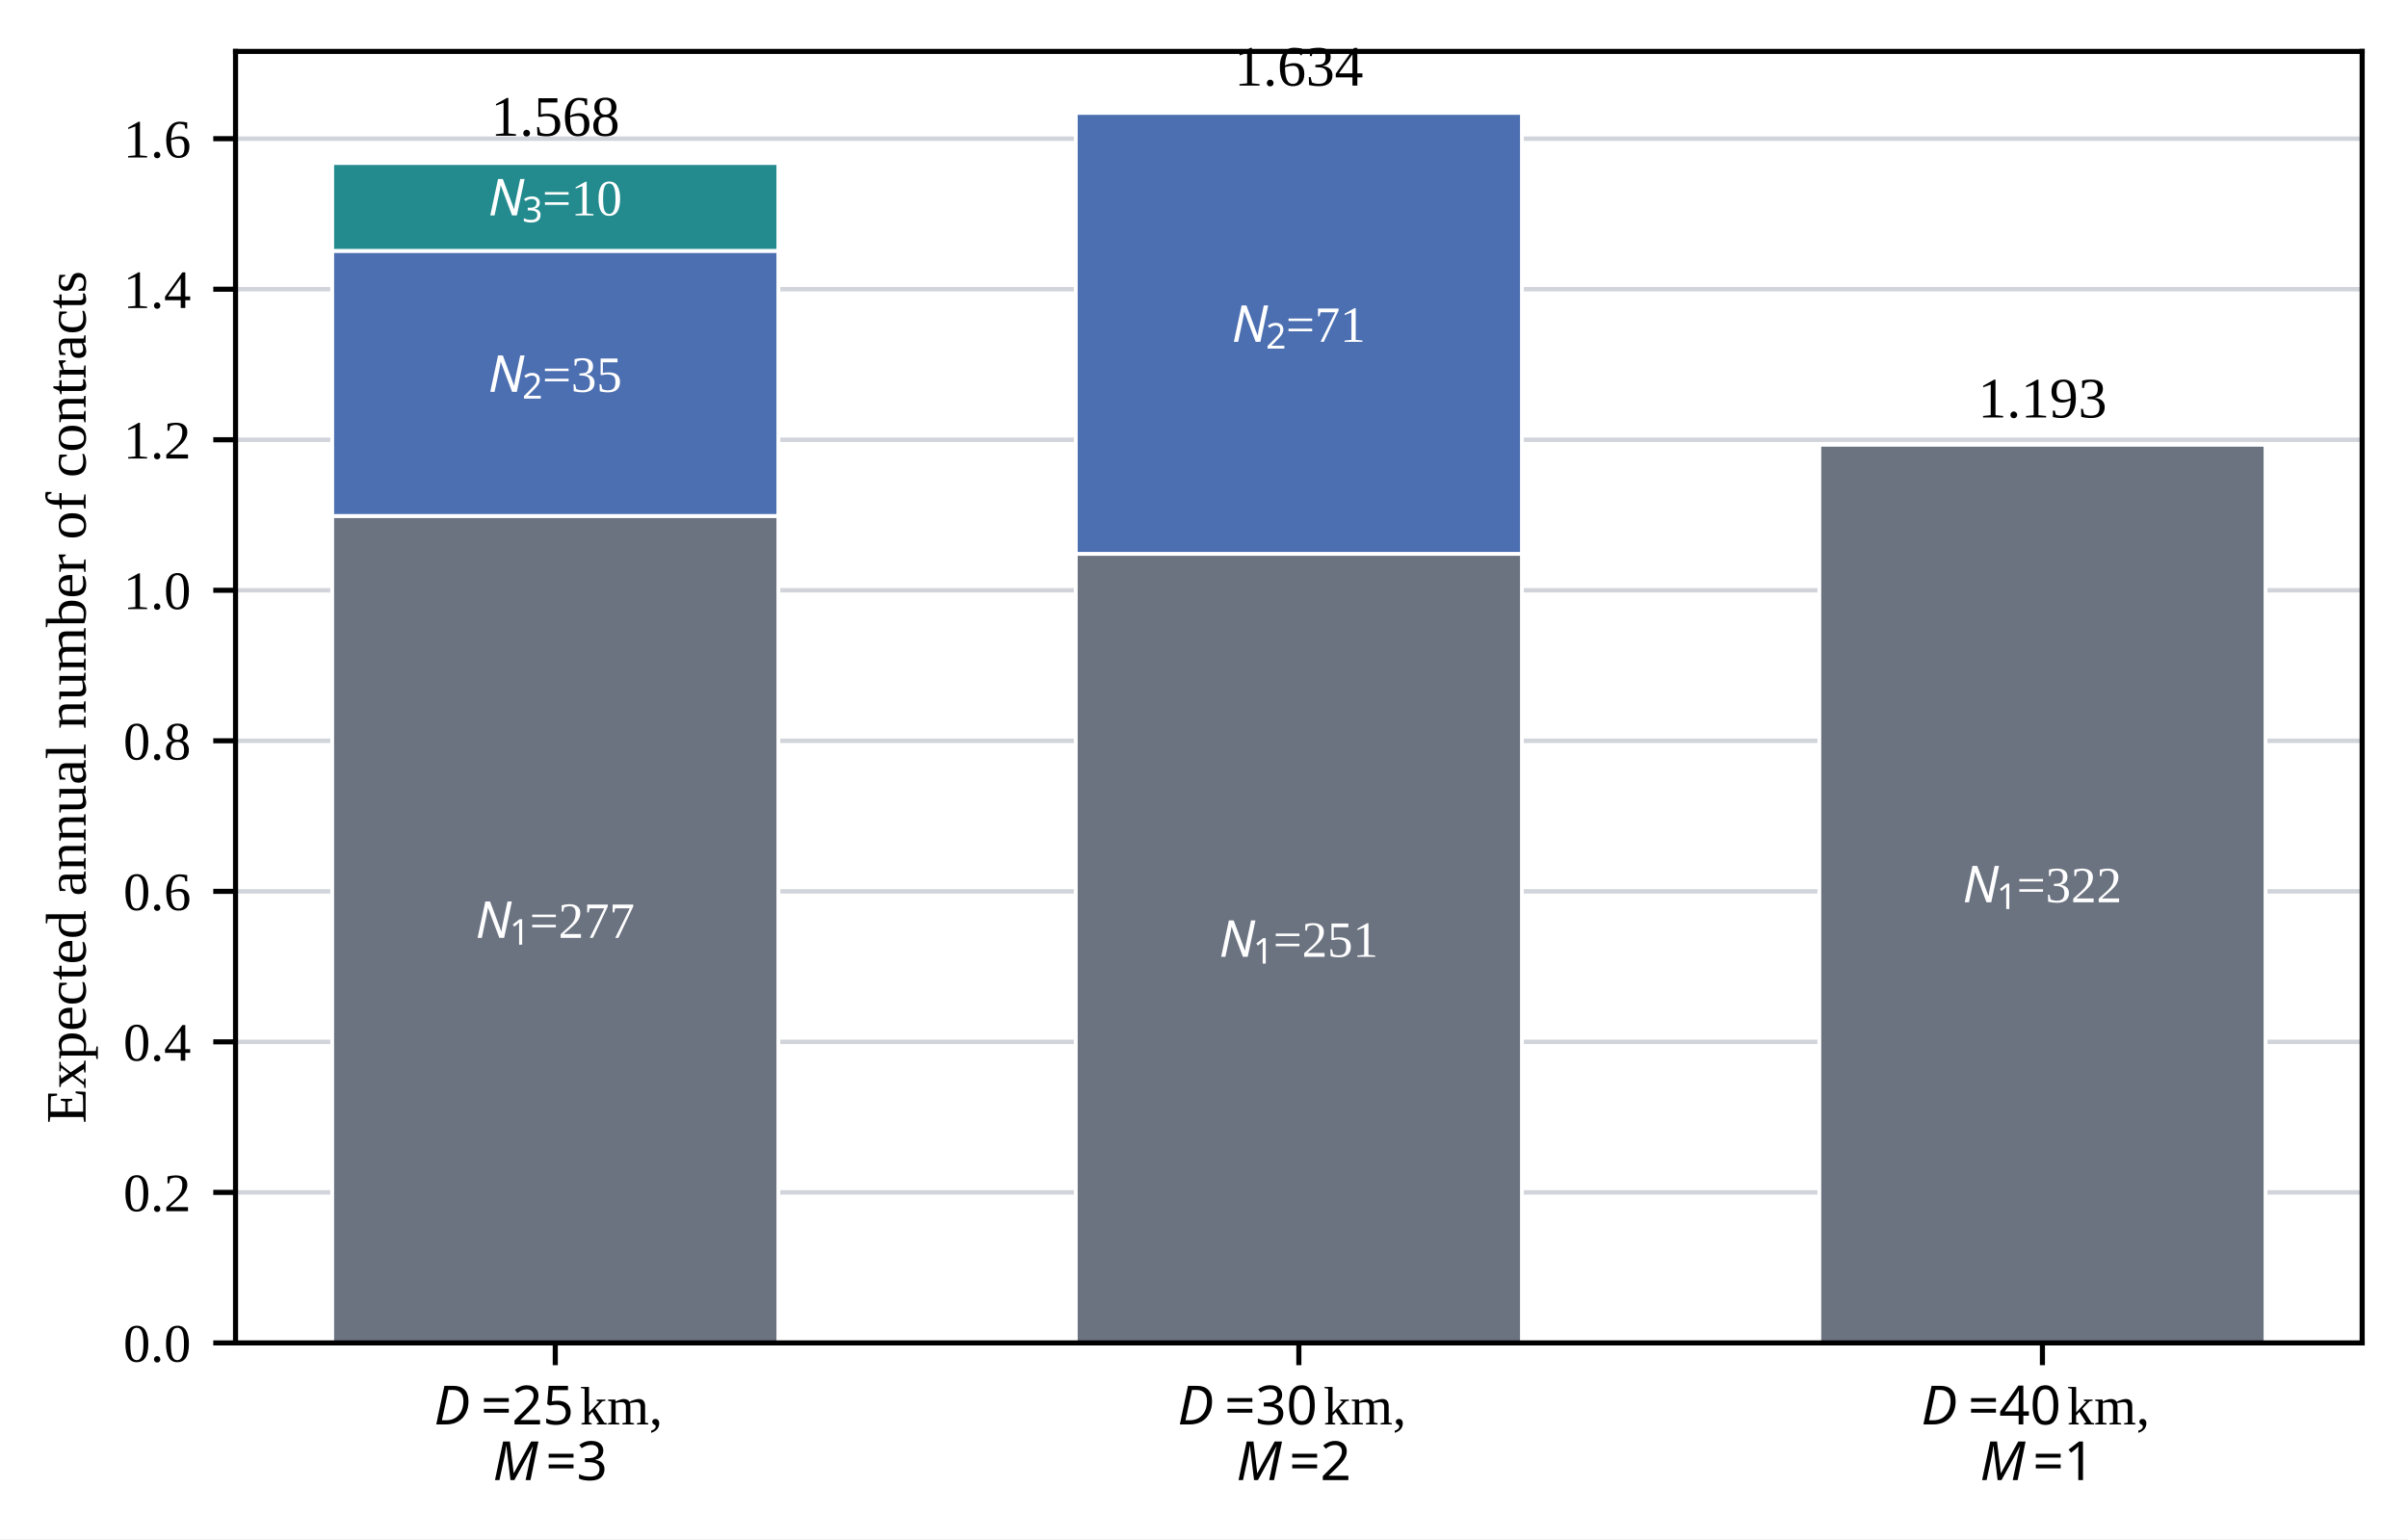
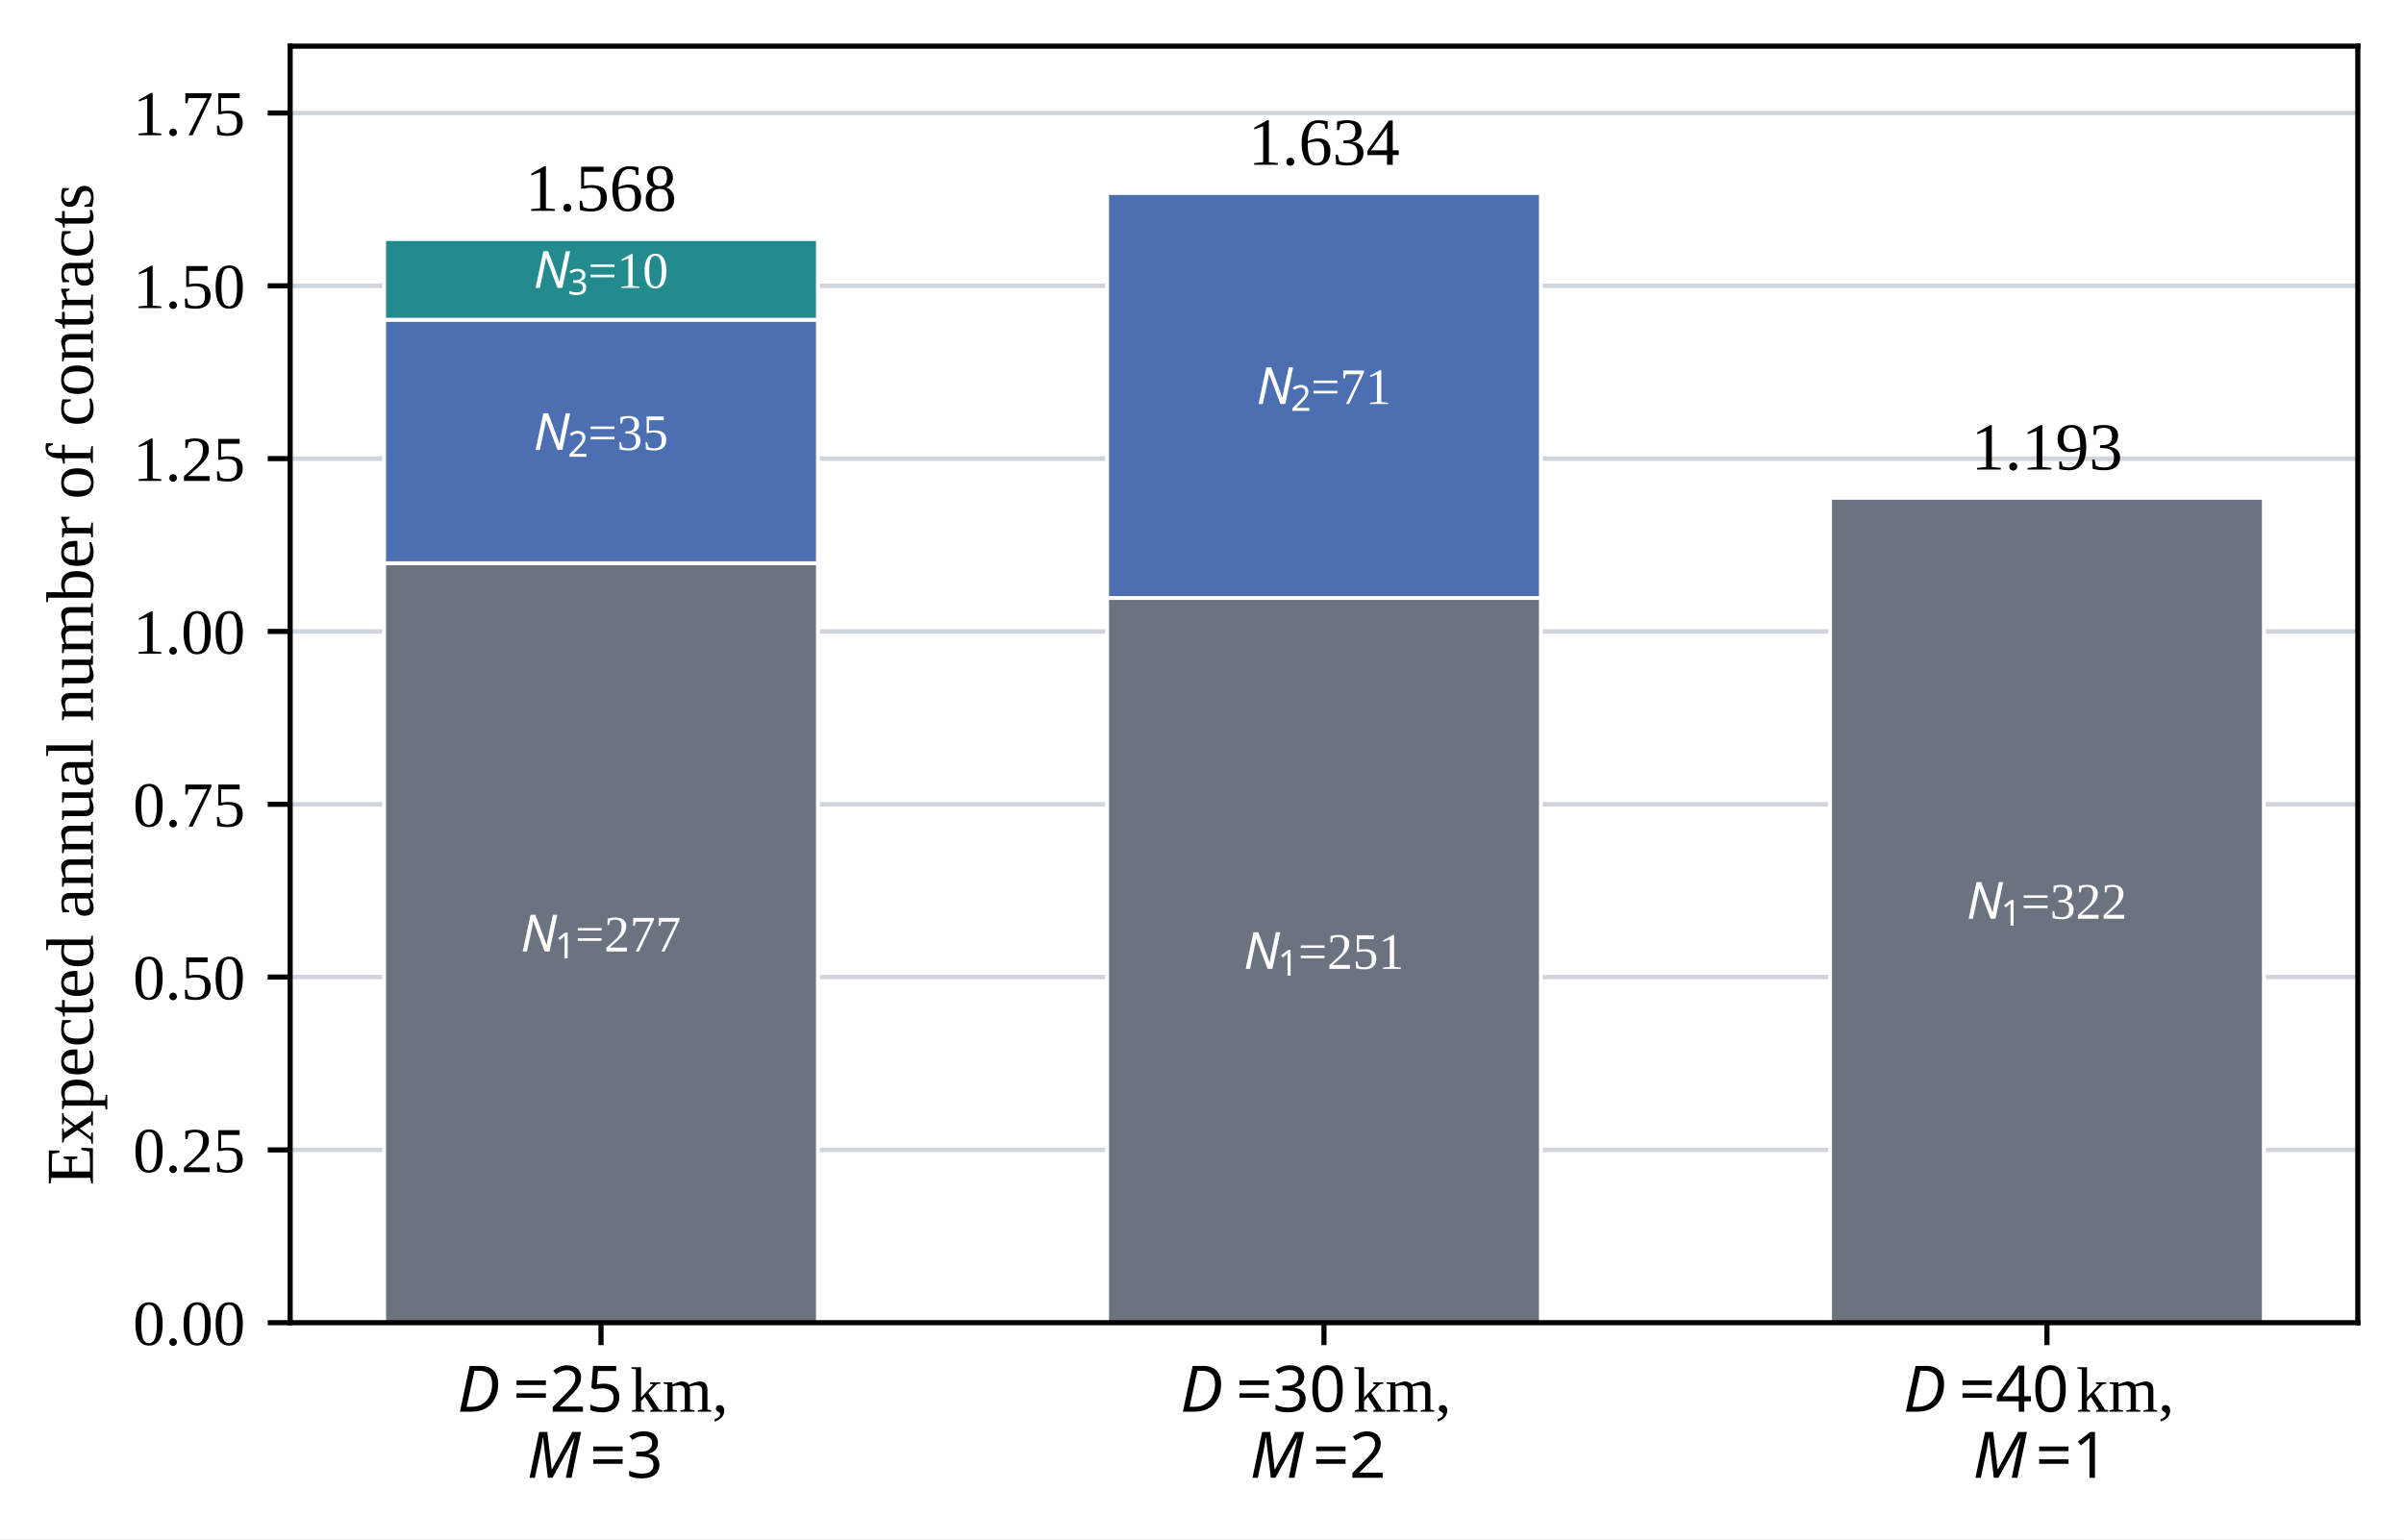
- <svg xmlns="http://www.w3.org/2000/svg" xmlns:xlink="http://www.w3.org/1999/xlink" width="378.26pt" height="241.794pt" viewBox="0 0 378.26 241.794" version="1.1">
+ <svg xmlns="http://www.w3.org/2000/svg" xmlns:xlink="http://www.w3.org/1999/xlink" width="374.797pt" height="240.035pt" viewBox="0 0 374.797 240.035" version="1.1">
  <defs>
    <style type="text/css">*{stroke-linejoin: round; stroke-linecap: butt}</style>
  </defs>
  <g id="figure_1">
    <g id="patch_1">
-       <path d="M 0 241.794  L 378.26 241.794  L 378.26 0  L 0 0  z " style="fill: #ffffff" />
+       <path d="M 0 240.035  L 374.797 240.035  L 374.797 0  L 0 0  z " style="fill: #ffffff" />
    </g>
    <g id="axes_1">
      <g id="patch_2">
-         <path d="M 37 210.973  L 371.06 210.973  L 371.06 8.078  L 37 8.078  z " style="fill: #ffffff" />
+         <path d="M 45.237 206.281  L 367.597 206.281  L 367.597 7.2  L 45.237 7.2  z " style="fill: #ffffff" />
      </g>
      <g id="matplotlib.axis_1">
        <g id="xtick_1">
          <g id="line2d_1">
            <defs>
-               <path id="mb8142e4664" d="M 0 0  L 0 3.5  " style="stroke: #000000; stroke-width: 0.8" />
+               <path id="m1467a1e41d" d="M 0 0  L 0 3.5  " style="stroke: #000000; stroke-width: 0.8" />
            </defs>
            <g>
-               <use xlink:href="#mb8142e4664" x="87.225" y="210.973" style="stroke: #000000; stroke-width: 0.8" />
+               <use xlink:href="#m1467a1e41d" x="93.704" y="206.281" style="stroke: #000000; stroke-width: 0.8" />
            </g>
          </g>
          <g id="text_1">
-             <g transform="translate(68.18533 223.8753)">
-               <text>
-                 <tspan style="font: italic 8.5px 'STIXGeneral'" x="0" y="-0.094">D</tspan>
-                 <tspan style="font: 8.5px 'STIXGeneral'" x="7.364 14.414 18.664" y="-0.094">=25</tspan>
-                 <tspan style="font: 8.5px 'Times New Roman'" x="22.914 25.039 29.289 35.901" y="-0.094"> km,</tspan>
-               </text>
-             </g>
-             <g transform="translate(77.40784 232.7762)">
-               <text>
-                 <tspan style="font: italic 8.5px 'STIXGeneral'" x="0" y="-0.25">M</tspan>
-                 <tspan style="font: 8.5px 'STIXGeneral'" x="8.308 15.358" y="-0.25">=3</tspan>
+             <g transform="translate(71.30367 220.2249)">
+               <text>
+                 <tspan style="font: italic 10px 'STIXGeneral'" x="0" y="-0.062">D</tspan>
+                 <tspan style="font: 10px 'STIXGeneral'" x="8.664 16.958 21.958" y="-0.062">=25</tspan>
+                 <tspan style="font: 10px 'Times New Roman'" x="26.958 29.458 34.458 42.236" y="-0.062"> km,</tspan>
+               </text>
+             </g>
+             <g transform="translate(82.15367 230.6964)">
+               <text>
+                 <tspan style="font: italic 10px 'STIXGeneral'" x="0" y="-0.234">M</tspan>
+                 <tspan style="font: 10px 'STIXGeneral'" x="9.774 18.068" y="-0.234">=3</tspan>
              </text>
            </g>
          </g>
        </g>
        <g id="xtick_2">
          <g id="line2d_2">
            <g>
-               <use xlink:href="#mb8142e4664" x="204.03" y="210.973" style="stroke: #000000; stroke-width: 0.8" />
+               <use xlink:href="#m1467a1e41d" x="206.417" y="206.281" style="stroke: #000000; stroke-width: 0.8" />
            </g>
          </g>
          <g id="text_2">
-             <g transform="translate(184.9895 223.8753)">
-               <text>
-                 <tspan style="font: italic 8.5px 'STIXGeneral'" x="0" y="-0.094">D</tspan>
-                 <tspan style="font: 8.5px 'STIXGeneral'" x="7.364 14.414 18.664" y="-0.094">=30</tspan>
-                 <tspan style="font: 8.5px 'Times New Roman'" x="22.914 25.039 29.289 35.901" y="-0.094"> km,</tspan>
-               </text>
-             </g>
-             <g transform="translate(194.212 232.7762)">
-               <text>
-                 <tspan style="font: italic 8.5px 'STIXGeneral'" x="0" y="-0.25">M</tspan>
-                 <tspan style="font: 8.5px 'STIXGeneral'" x="8.308 15.358" y="-0.25">=2</tspan>
+             <g transform="translate(184.017 220.2249)">
+               <text>
+                 <tspan style="font: italic 10px 'STIXGeneral'" x="0" y="-0.062">D</tspan>
+                 <tspan style="font: 10px 'STIXGeneral'" x="8.664 16.958 21.958" y="-0.062">=30</tspan>
+                 <tspan style="font: 10px 'Times New Roman'" x="26.958 29.458 34.458 42.236" y="-0.062"> km,</tspan>
+               </text>
+             </g>
+             <g transform="translate(194.867 230.6964)">
+               <text>
+                 <tspan style="font: italic 10px 'STIXGeneral'" x="0" y="-0.234">M</tspan>
+                 <tspan style="font: 10px 'STIXGeneral'" x="9.774 18.068" y="-0.234">=2</tspan>
              </text>
            </g>
          </g>
        </g>
        <g id="xtick_3">
          <g id="line2d_3">
            <g>
-               <use xlink:href="#mb8142e4664" x="320.834" y="210.973" style="stroke: #000000; stroke-width: 0.8" />
+               <use xlink:href="#m1467a1e41d" x="319.13" y="206.281" style="stroke: #000000; stroke-width: 0.8" />
            </g>
          </g>
          <g id="text_3">
-             <g transform="translate(301.7937 223.8753)">
-               <text>
-                 <tspan style="font: italic 8.5px 'STIXGeneral'" x="0" y="-0.094">D</tspan>
-                 <tspan style="font: 8.5px 'STIXGeneral'" x="7.364 14.414 18.664" y="-0.094">=40</tspan>
-                 <tspan style="font: 8.5px 'Times New Roman'" x="22.914 25.039 29.289 35.901" y="-0.094"> km,</tspan>
-               </text>
-             </g>
-             <g transform="translate(311.0162 232.7762)">
-               <text>
-                 <tspan style="font: italic 8.5px 'STIXGeneral'" x="0" y="-0.25">M</tspan>
-                 <tspan style="font: 8.5px 'STIXGeneral'" x="8.308 15.358" y="-0.25">=1</tspan>
+             <g transform="translate(296.7302 220.2249)">
+               <text>
+                 <tspan style="font: italic 10px 'STIXGeneral'" x="0" y="-0.062">D</tspan>
+                 <tspan style="font: 10px 'STIXGeneral'" x="8.664 16.958 21.958" y="-0.062">=40</tspan>
+                 <tspan style="font: 10px 'Times New Roman'" x="26.958 29.458 34.458 42.236" y="-0.062"> km,</tspan>
+               </text>
+             </g>
+             <g transform="translate(307.5802 230.6964)">
+               <text>
+                 <tspan style="font: italic 10px 'STIXGeneral'" x="0" y="-0.234">M</tspan>
+                 <tspan style="font: 10px 'STIXGeneral'" x="9.774 18.068" y="-0.234">=1</tspan>
              </text>
            </g>
          </g>
        </g>
      </g>
      <g id="matplotlib.axis_2">
        <g id="ytick_1">
          <g id="line2d_4">
-             <path d="M 37 210.973  L 371.06 210.973  " clip-path="url(#p6c04dc6758)" style="fill: none; stroke: #d1d5db; stroke-width: 0.7; stroke-linecap: square" />
+             <path d="M 45.237 206.281  L 367.597 206.281  " clip-path="url(#pb3afc7e084)" style="fill: none; stroke: #d1d5db; stroke-width: 0.7; stroke-linecap: square" />
          </g>
          <g id="line2d_5">
            <defs>
-               <path id="m1cf7d17a53" d="M 0 0  L -3.5 0  " style="stroke: #000000; stroke-width: 0.8" />
+               <path id="m63ace4eadc" d="M 0 0  L -3.5 0  " style="stroke: #000000; stroke-width: 0.8" />
            </defs>
            <g>
-               <use xlink:href="#m1cf7d17a53" x="37" y="210.973" style="stroke: #000000; stroke-width: 0.8" />
+               <use xlink:href="#m63ace4eadc" x="45.237" y="206.281" style="stroke: #000000; stroke-width: 0.8" />
            </g>
          </g>
          <g id="text_4">
-             <text style="font: 8.5px 'Times New Roman', 'Nimbus Roman', 'DejaVu Serif', serif; text-anchor: end" x="30" y="213.924" transform="rotate(-0 29.99953 213.9242)">0.0</text>
+             <text style="font: 10px 'Times New Roman', 'Nimbus Roman', 'DejaVu Serif', serif; text-anchor: end" x="38.237" y="209.753" transform="rotate(-0 38.23695 209.753)">0.00</text>
          </g>
        </g>
        <g id="ytick_2">
          <g id="line2d_6">
-             <path d="M 37 187.325  L 371.06 187.325  " clip-path="url(#p6c04dc6758)" style="fill: none; stroke: #d1d5db; stroke-width: 0.7; stroke-linecap: square" />
+             <path d="M 45.237 179.33  L 367.597 179.33  " clip-path="url(#pb3afc7e084)" style="fill: none; stroke: #d1d5db; stroke-width: 0.7; stroke-linecap: square" />
          </g>
          <g id="line2d_7">
            <g>
-               <use xlink:href="#m1cf7d17a53" x="37" y="187.325" style="stroke: #000000; stroke-width: 0.8" />
+               <use xlink:href="#m63ace4eadc" x="45.237" y="179.33" style="stroke: #000000; stroke-width: 0.8" />
            </g>
          </g>
          <g id="text_5">
-             <text style="font: 8.5px 'Times New Roman', 'Nimbus Roman', 'DejaVu Serif', serif; text-anchor: end" x="30" y="190.276" transform="rotate(-0 29.99953 190.2762)">0.2</text>
+             <text style="font: 10px 'Times New Roman', 'Nimbus Roman', 'DejaVu Serif', serif; text-anchor: end" x="38.237" y="182.802" transform="rotate(-0 38.23695 182.802)">0.25</text>
          </g>
        </g>
        <g id="ytick_3">
          <g id="line2d_8">
-             <path d="M 37 163.677  L 371.06 163.677  " clip-path="url(#p6c04dc6758)" style="fill: none; stroke: #d1d5db; stroke-width: 0.7; stroke-linecap: square" />
+             <path d="M 45.237 152.379  L 367.597 152.379  " clip-path="url(#pb3afc7e084)" style="fill: none; stroke: #d1d5db; stroke-width: 0.7; stroke-linecap: square" />
          </g>
          <g id="line2d_9">
            <g>
-               <use xlink:href="#m1cf7d17a53" x="37" y="163.677" style="stroke: #000000; stroke-width: 0.8" />
+               <use xlink:href="#m63ace4eadc" x="45.237" y="152.379" style="stroke: #000000; stroke-width: 0.8" />
            </g>
          </g>
          <g id="text_6">
-             <text style="font: 8.5px 'Times New Roman', 'Nimbus Roman', 'DejaVu Serif', serif; text-anchor: end" x="30" y="166.628" transform="rotate(-0 29.99953 166.6281)">0.4</text>
+             <text style="font: 10px 'Times New Roman', 'Nimbus Roman', 'DejaVu Serif', serif; text-anchor: end" x="38.237" y="155.851" transform="rotate(-0 38.23695 155.851)">0.50</text>
          </g>
        </g>
        <g id="ytick_4">
          <g id="line2d_10">
-             <path d="M 37 140.029  L 371.06 140.029  " clip-path="url(#p6c04dc6758)" style="fill: none; stroke: #d1d5db; stroke-width: 0.7; stroke-linecap: square" />
+             <path d="M 45.237 125.428  L 367.597 125.428  " clip-path="url(#pb3afc7e084)" style="fill: none; stroke: #d1d5db; stroke-width: 0.7; stroke-linecap: square" />
          </g>
          <g id="line2d_11">
            <g>
-               <use xlink:href="#m1cf7d17a53" x="37" y="140.029" style="stroke: #000000; stroke-width: 0.8" />
+               <use xlink:href="#m63ace4eadc" x="45.237" y="125.428" style="stroke: #000000; stroke-width: 0.8" />
            </g>
          </g>
          <g id="text_7">
-             <text style="font: 8.5px 'Times New Roman', 'Nimbus Roman', 'DejaVu Serif', serif; text-anchor: end" x="30" y="142.98" transform="rotate(-0 29.99953 142.98)">0.6</text>
+             <text style="font: 10px 'Times New Roman', 'Nimbus Roman', 'DejaVu Serif', serif; text-anchor: end" x="38.237" y="128.9" transform="rotate(-0 38.23695 128.9001)">0.75</text>
          </g>
        </g>
        <g id="ytick_5">
          <g id="line2d_12">
-             <path d="M 37 116.381  L 371.06 116.381  " clip-path="url(#p6c04dc6758)" style="fill: none; stroke: #d1d5db; stroke-width: 0.7; stroke-linecap: square" />
+             <path d="M 45.237 98.477  L 367.597 98.477  " clip-path="url(#pb3afc7e084)" style="fill: none; stroke: #d1d5db; stroke-width: 0.7; stroke-linecap: square" />
          </g>
          <g id="line2d_13">
            <g>
-               <use xlink:href="#m1cf7d17a53" x="37" y="116.381" style="stroke: #000000; stroke-width: 0.8" />
+               <use xlink:href="#m63ace4eadc" x="45.237" y="98.477" style="stroke: #000000; stroke-width: 0.8" />
            </g>
          </g>
          <g id="text_8">
-             <text style="font: 8.5px 'Times New Roman', 'Nimbus Roman', 'DejaVu Serif', serif; text-anchor: end" x="30" y="119.332" transform="rotate(-0 29.99953 119.3319)">0.8</text>
+             <text style="font: 10px 'Times New Roman', 'Nimbus Roman', 'DejaVu Serif', serif; text-anchor: end" x="38.237" y="101.949" transform="rotate(-0 38.23695 101.9491)">1.00</text>
          </g>
        </g>
        <g id="ytick_6">
          <g id="line2d_14">
-             <path d="M 37 92.733  L 371.06 92.733  " clip-path="url(#p6c04dc6758)" style="fill: none; stroke: #d1d5db; stroke-width: 0.7; stroke-linecap: square" />
+             <path d="M 45.237 71.526  L 367.597 71.526  " clip-path="url(#pb3afc7e084)" style="fill: none; stroke: #d1d5db; stroke-width: 0.7; stroke-linecap: square" />
          </g>
          <g id="line2d_15">
            <g>
-               <use xlink:href="#m1cf7d17a53" x="37" y="92.733" style="stroke: #000000; stroke-width: 0.8" />
+               <use xlink:href="#m63ace4eadc" x="45.237" y="71.526" style="stroke: #000000; stroke-width: 0.8" />
            </g>
          </g>
          <g id="text_9">
-             <text style="font: 8.5px 'Times New Roman', 'Nimbus Roman', 'DejaVu Serif', serif; text-anchor: end" x="30" y="95.684" transform="rotate(-0 29.99953 95.68385)">1.0</text>
+             <text style="font: 10px 'Times New Roman', 'Nimbus Roman', 'DejaVu Serif', serif; text-anchor: end" x="38.237" y="74.998" transform="rotate(-0 38.23695 74.99814)">1.25</text>
          </g>
        </g>
        <g id="ytick_7">
          <g id="line2d_16">
-             <path d="M 37 69.085  L 371.06 69.085  " clip-path="url(#p6c04dc6758)" style="fill: none; stroke: #d1d5db; stroke-width: 0.7; stroke-linecap: square" />
+             <path d="M 45.237 44.575  L 367.597 44.575  " clip-path="url(#pb3afc7e084)" style="fill: none; stroke: #d1d5db; stroke-width: 0.7; stroke-linecap: square" />
          </g>
          <g id="line2d_17">
            <g>
-               <use xlink:href="#m1cf7d17a53" x="37" y="69.085" style="stroke: #000000; stroke-width: 0.8" />
+               <use xlink:href="#m63ace4eadc" x="45.237" y="44.575" style="stroke: #000000; stroke-width: 0.8" />
            </g>
          </g>
          <g id="text_10">
-             <text style="font: 8.5px 'Times New Roman', 'Nimbus Roman', 'DejaVu Serif', serif; text-anchor: end" x="30" y="72.036" transform="rotate(-0 29.99953 72.03577)">1.2</text>
+             <text style="font: 10px 'Times New Roman', 'Nimbus Roman', 'DejaVu Serif', serif; text-anchor: end" x="38.237" y="48.047" transform="rotate(-0 38.23695 48.04717)">1.50</text>
          </g>
        </g>
        <g id="ytick_8">
          <g id="line2d_18">
-             <path d="M 37 45.437  L 371.06 45.437  " clip-path="url(#p6c04dc6758)" style="fill: none; stroke: #d1d5db; stroke-width: 0.7; stroke-linecap: square" />
+             <path d="M 45.237 17.624  L 367.597 17.624  " clip-path="url(#pb3afc7e084)" style="fill: none; stroke: #d1d5db; stroke-width: 0.7; stroke-linecap: square" />
          </g>
          <g id="line2d_19">
            <g>
-               <use xlink:href="#m1cf7d17a53" x="37" y="45.437" style="stroke: #000000; stroke-width: 0.8" />
+               <use xlink:href="#m63ace4eadc" x="45.237" y="17.624" style="stroke: #000000; stroke-width: 0.8" />
            </g>
          </g>
          <g id="text_11">
-             <text style="font: 8.5px 'Times New Roman', 'Nimbus Roman', 'DejaVu Serif', serif; text-anchor: end" x="30" y="48.388" transform="rotate(-0 29.99953 48.38769)">1.4</text>
-           </g>
-         </g>
-         <g id="ytick_9">
-           <g id="line2d_20">
-             <path d="M 37 21.789  L 371.06 21.789  " clip-path="url(#p6c04dc6758)" style="fill: none; stroke: #d1d5db; stroke-width: 0.7; stroke-linecap: square" />
-           </g>
-           <g id="line2d_21">
-             <g>
-               <use xlink:href="#m1cf7d17a53" x="37" y="21.789" style="stroke: #000000; stroke-width: 0.8" />
-             </g>
-           </g>
-           <g id="text_12">
-             <text style="font: 8.5px 'Times New Roman', 'Nimbus Roman', 'DejaVu Serif', serif; text-anchor: end" x="30" y="24.74" transform="rotate(-0 29.99953 24.73961)">1.6</text>
-           </g>
-         </g>
-         <g id="text_13">
-           <text style="font: 9px 'Times New Roman', 'Nimbus Roman', 'DejaVu Serif', serif; text-anchor: middle" x="13.449" y="109.525" transform="rotate(-90 13.44937 109.5254)">Expected annual number of contracts</text>
+             <text style="font: 10px 'Times New Roman', 'Nimbus Roman', 'DejaVu Serif', serif; text-anchor: end" x="38.237" y="21.096" transform="rotate(-0 38.23695 21.09621)">1.75</text>
+           </g>
+         </g>
+         <g id="text_12">
+           <text style="font: 10.5px 'Times New Roman', 'Nimbus Roman', 'DejaVu Serif', serif; text-anchor: middle" x="14.491" y="106.741" transform="rotate(-90 14.49094 106.7405)">Expected annual number of contracts</text>
        </g>
      </g>
      <g id="patch_3">
-         <path d="M 52.184 210.973  L 122.267 210.973  L 122.267 81.058  L 52.184 81.058  z " clip-path="url(#p6c04dc6758)" style="fill: #6b7280; stroke: #ffffff; stroke-width: 0.6; stroke-linejoin: miter" />
+         <path d="M 59.89 206.281  L 127.518 206.281  L 127.518 87.833  L 59.89 87.833  z " clip-path="url(#pb3afc7e084)" style="fill: #6b7280; stroke: #ffffff; stroke-width: 0.6; stroke-linejoin: miter" />
      </g>
      <g id="patch_4">
-         <path d="M 52.184 81.058  L 122.267 81.058  L 122.267 39.409  L 52.184 39.409  z " clip-path="url(#p6c04dc6758)" style="fill: #4c6fb1; stroke: #ffffff; stroke-width: 0.6; stroke-linejoin: miter" />
+         <path d="M 59.89 87.833  L 127.518 87.833  L 127.518 49.86  L 59.89 49.86  z " clip-path="url(#pb3afc7e084)" style="fill: #4c6fb1; stroke: #ffffff; stroke-width: 0.6; stroke-linejoin: miter" />
      </g>
      <g id="patch_5">
-         <path d="M 52.184 39.409  L 122.267 39.409  L 122.267 25.613  L 52.184 25.613  z " clip-path="url(#p6c04dc6758)" style="fill: #238b8e; stroke: #ffffff; stroke-width: 0.6; stroke-linejoin: miter" />
+         <path d="M 59.89 49.86  L 127.518 49.86  L 127.518 37.282  L 59.89 37.282  z " clip-path="url(#pb3afc7e084)" style="fill: #238b8e; stroke: #ffffff; stroke-width: 0.6; stroke-linejoin: miter" />
      </g>
      <g id="patch_6">
-         <path d="M 168.988 210.973  L 239.071 210.973  L 239.071 87.008  L 168.988 87.008  z " clip-path="url(#p6c04dc6758)" style="fill: #6b7280; stroke: #ffffff; stroke-width: 0.6; stroke-linejoin: miter" />
+         <path d="M 172.603 206.281  L 240.231 206.281  L 240.231 93.257  L 172.603 93.257  z " clip-path="url(#pb3afc7e084)" style="fill: #6b7280; stroke: #ffffff; stroke-width: 0.6; stroke-linejoin: miter" />
      </g>
      <g id="patch_7">
-         <path d="M 168.988 87.008  L 239.071 87.008  L 239.071 17.739  L 168.988 17.739  z " clip-path="url(#p6c04dc6758)" style="fill: #4c6fb1; stroke: #ffffff; stroke-width: 0.6; stroke-linejoin: miter" />
+         <path d="M 172.603 93.257  L 240.231 93.257  L 240.231 30.103  L 172.603 30.103  z " clip-path="url(#pb3afc7e084)" style="fill: #4c6fb1; stroke: #ffffff; stroke-width: 0.6; stroke-linejoin: miter" />
      </g>
      <g id="patch_8">
-         <path d="M 285.792 210.973  L 355.875 210.973  L 355.875 69.874  L 285.792 69.874  z " clip-path="url(#p6c04dc6758)" style="fill: #6b7280; stroke: #ffffff; stroke-width: 0.6; stroke-linejoin: miter" />
+         <path d="M 285.316 206.281  L 352.944 206.281  L 352.944 77.636  L 285.316 77.636  z " clip-path="url(#pb3afc7e084)" style="fill: #6b7280; stroke: #ffffff; stroke-width: 0.6; stroke-linejoin: miter" />
      </g>
      <g id="patch_9">
-         <path d="M 37 210.973  L 37 8.078  " style="fill: none; stroke: #000000; stroke-width: 0.8; stroke-linejoin: miter; stroke-linecap: square" />
+         <path d="M 45.237 206.281  L 45.237 7.2  " style="fill: none; stroke: #000000; stroke-width: 0.8; stroke-linejoin: miter; stroke-linecap: square" />
      </g>
      <g id="patch_10">
-         <path d="M 371.06 210.973  L 371.06 8.078  " style="fill: none; stroke: #000000; stroke-width: 0.8; stroke-linejoin: miter; stroke-linecap: square" />
+         <path d="M 367.597 206.281  L 367.597 7.2  " style="fill: none; stroke: #000000; stroke-width: 0.8; stroke-linejoin: miter; stroke-linecap: square" />
      </g>
      <g id="patch_11">
-         <path d="M 37 210.973  L 371.06 210.973  " style="fill: none; stroke: #000000; stroke-width: 0.8; stroke-linejoin: miter; stroke-linecap: square" />
+         <path d="M 45.237 206.281  L 367.597 206.281  " style="fill: none; stroke: #000000; stroke-width: 0.8; stroke-linejoin: miter; stroke-linecap: square" />
      </g>
      <g id="patch_12">
-         <path d="M 37 8.078  L 371.06 8.078  " style="fill: none; stroke: #000000; stroke-width: 0.8; stroke-linejoin: miter; stroke-linecap: square" />
-       </g>
-       <g id="text_14">
-         <g style="fill: #ffffff" transform="translate(74.70534 147.9374)">
+         <path d="M 45.237 7.2  L 367.597 7.2  " style="fill: none; stroke: #000000; stroke-width: 0.8; stroke-linejoin: miter; stroke-linecap: square" />
+       </g>
+       <g id="text_13">
+         <g style="fill: #ffffff" transform="translate(81.18367 148.9789)">
          <text>
            <tspan style="font: italic 8px 'STIXGeneral'" x="0" y="-0.594">N</tspan>
            <tspan style="font: 5.6px 'STIXGeneral'" x="5.336" y="0.466">1</tspan>
            <tspan style="font: 8px 'Times New Roman'" x="8.489 13.001 17.001 21.001" y="-0.594">=277</tspan>
          </text>
        </g>
      </g>
-       <g id="text_15">
-         <g style="fill: #ffffff" transform="translate(76.70534 62.15546)">
+       <g id="text_14">
+         <g style="fill: #ffffff" transform="translate(83.18367 70.76849)">
          <text>
            <tspan style="font: italic 8px 'STIXGeneral'" x="0" y="-0.594">N</tspan>
            <tspan style="font: 5.6px 'STIXGeneral'" x="5.336" y="0.466">2</tspan>
            <tspan style="font: 8px 'Times New Roman'" x="8.489 13.001 17.001" y="-0.594">=35</tspan>
          </text>
        </g>
      </g>
-       <g id="text_16">
-         <g style="fill: #ffffff" transform="translate(76.70534 34.43313)">
+       <g id="text_15">
+         <g style="fill: #ffffff" transform="translate(83.18367 45.49308)">
          <text>
            <tspan style="font: italic 8px 'STIXGeneral'" x="0" y="-0.594">N</tspan>
            <tspan style="font: 5.6px 'STIXGeneral'" x="5.336" y="0.466">3</tspan>
            <tspan style="font: 8px 'Times New Roman'" x="8.489 13.001 17.001" y="-0.594">=10</tspan>
          </text>
        </g>
      </g>
+       <g id="text_16">
+         <text style="font: 10.5px 'Times New Roman', 'Nimbus Roman', 'DejaVu Serif', serif; text-anchor: middle" x="93.704" y="32.88" transform="rotate(-0 93.70367 32.88)">1.568</text>
+       </g>
      <g id="text_17">
-         <text style="font: 9px 'Times New Roman', 'Nimbus Roman', 'DejaVu Serif', serif; text-anchor: middle" x="87.225" y="21.323" transform="rotate(-0 87.22534 21.32333)">1.568</text>
-       </g>
-       <g id="text_18">
-         <g style="fill: #ffffff" transform="translate(191.5095 150.9123)">
+         <g style="fill: #ffffff" transform="translate(193.897 151.6911)">
          <text>
            <tspan style="font: italic 8px 'STIXGeneral'" x="0" y="-0.594">N</tspan>
            <tspan style="font: 5.6px 'STIXGeneral'" x="5.336" y="0.466">1</tspan>
            <tspan style="font: 8px 'Times New Roman'" x="8.489 13.001 17.001 21.001" y="-0.594">=251</tspan>
          </text>
        </g>
      </g>
-       <g id="text_19">
-         <g style="fill: #ffffff" transform="translate(193.5095 54.29535)">
+       <g id="text_18">
+         <g style="fill: #ffffff" transform="translate(195.897 63.60215)">
          <text>
            <tspan style="font: italic 8px 'STIXGeneral'" x="0" y="-0.594">N</tspan>
            <tspan style="font: 5.6px 'STIXGeneral'" x="5.336" y="0.466">2</tspan>
            <tspan style="font: 8px 'Times New Roman'" x="8.489 13.001 17.001" y="-0.594">=71</tspan>
          </text>
        </g>
      </g>
+       <g id="text_19">
+         <text style="font: 10.5px 'Times New Roman', 'Nimbus Roman', 'DejaVu Serif', serif; text-anchor: middle" x="206.417" y="25.701" transform="rotate(-0 206.417 25.70104)">1.634</text>
+       </g>
      <g id="text_20">
-         <text style="font: 9px 'Times New Roman', 'Nimbus Roman', 'DejaVu Serif', serif; text-anchor: middle" x="204.03" y="13.449" transform="rotate(-0 204.0295 13.44937)">1.634</text>
-       </g>
-       <g id="text_21">
-         <g style="fill: #ffffff" transform="translate(308.3137 142.3453)">
+         <g style="fill: #ffffff" transform="translate(306.6102 143.8804)">
          <text>
            <tspan style="font: italic 8px 'STIXGeneral'" x="0" y="-0.594">N</tspan>
            <tspan style="font: 5.6px 'STIXGeneral'" x="5.336" y="0.466">1</tspan>
            <tspan style="font: 8px 'Times New Roman'" x="8.489 13.001 17.001 21.001" y="-0.594">=322</tspan>
          </text>
        </g>
      </g>
-       <g id="text_22">
-         <text style="font: 9px 'Times New Roman', 'Nimbus Roman', 'DejaVu Serif', serif; text-anchor: middle" x="320.834" y="65.584" transform="rotate(-0 320.8337 65.58376)">1.193</text>
+       <g id="text_21">
+         <text style="font: 10.5px 'Times New Roman', 'Nimbus Roman', 'DejaVu Serif', serif; text-anchor: middle" x="319.13" y="73.234" transform="rotate(-0 319.1302 73.23377)">1.193</text>
      </g>
    </g>
  </g>
  <defs>
-     <clipPath id="p6c04dc6758">
-       <rect x="37" y="8.078" width="334.06" height="202.895" />
+     <clipPath id="pb3afc7e084">
+       <rect x="45.237" y="7.2" width="322.36" height="199.081" />
    </clipPath>
  </defs>
</svg>
